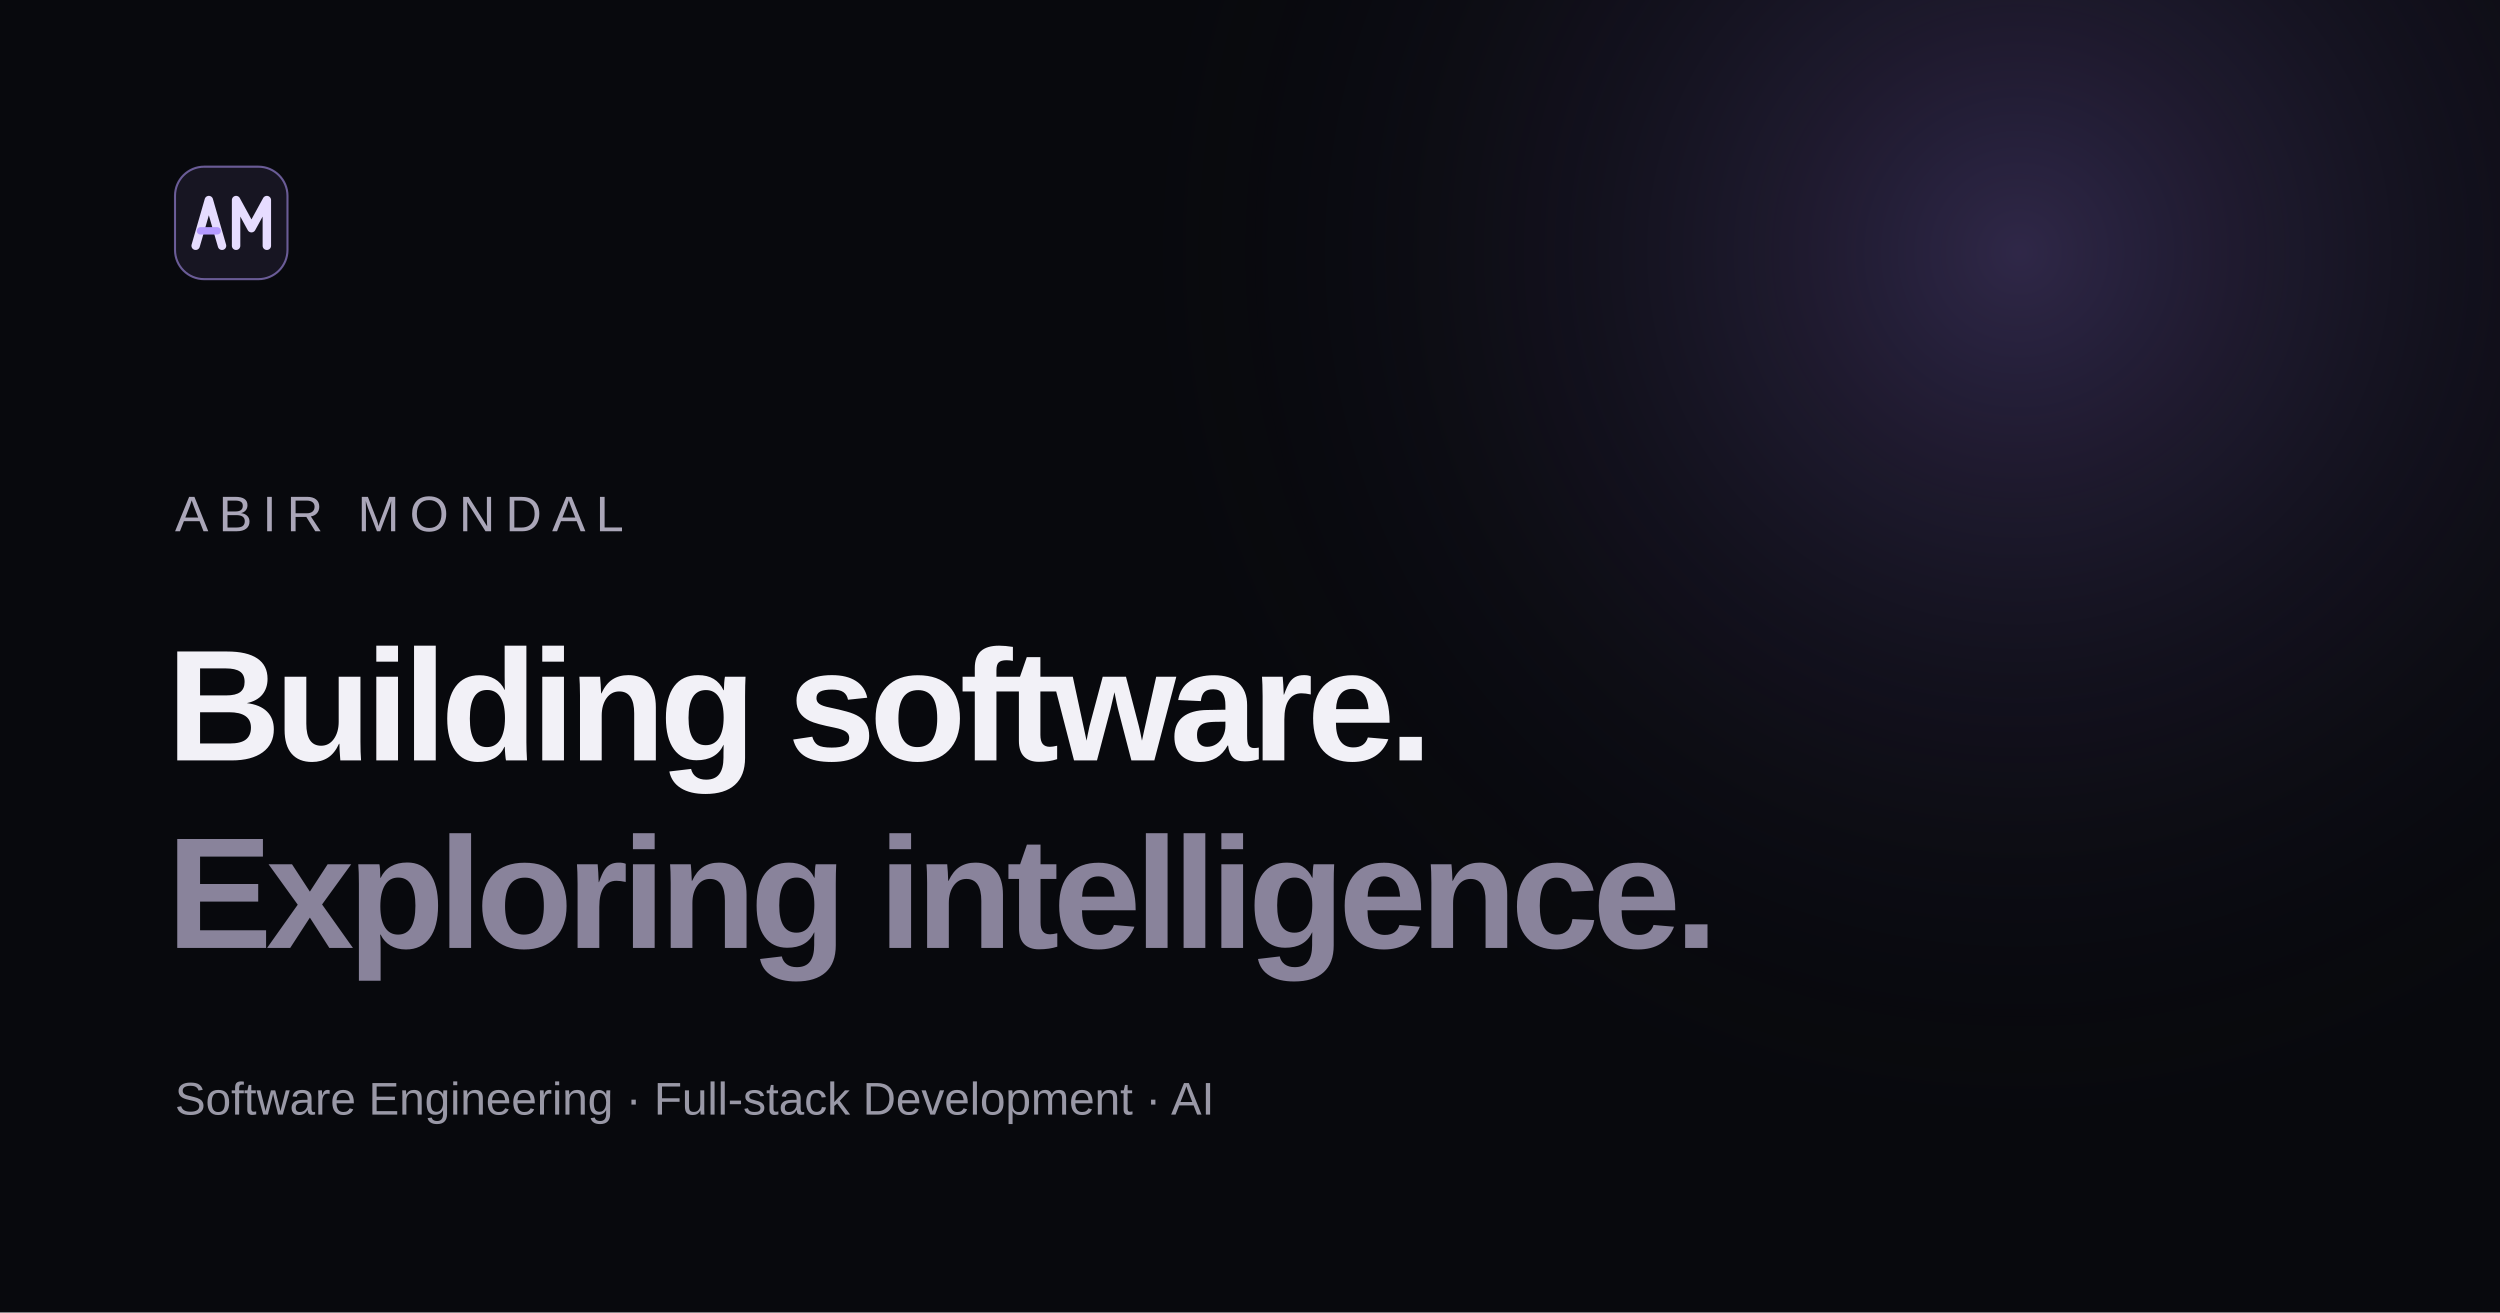
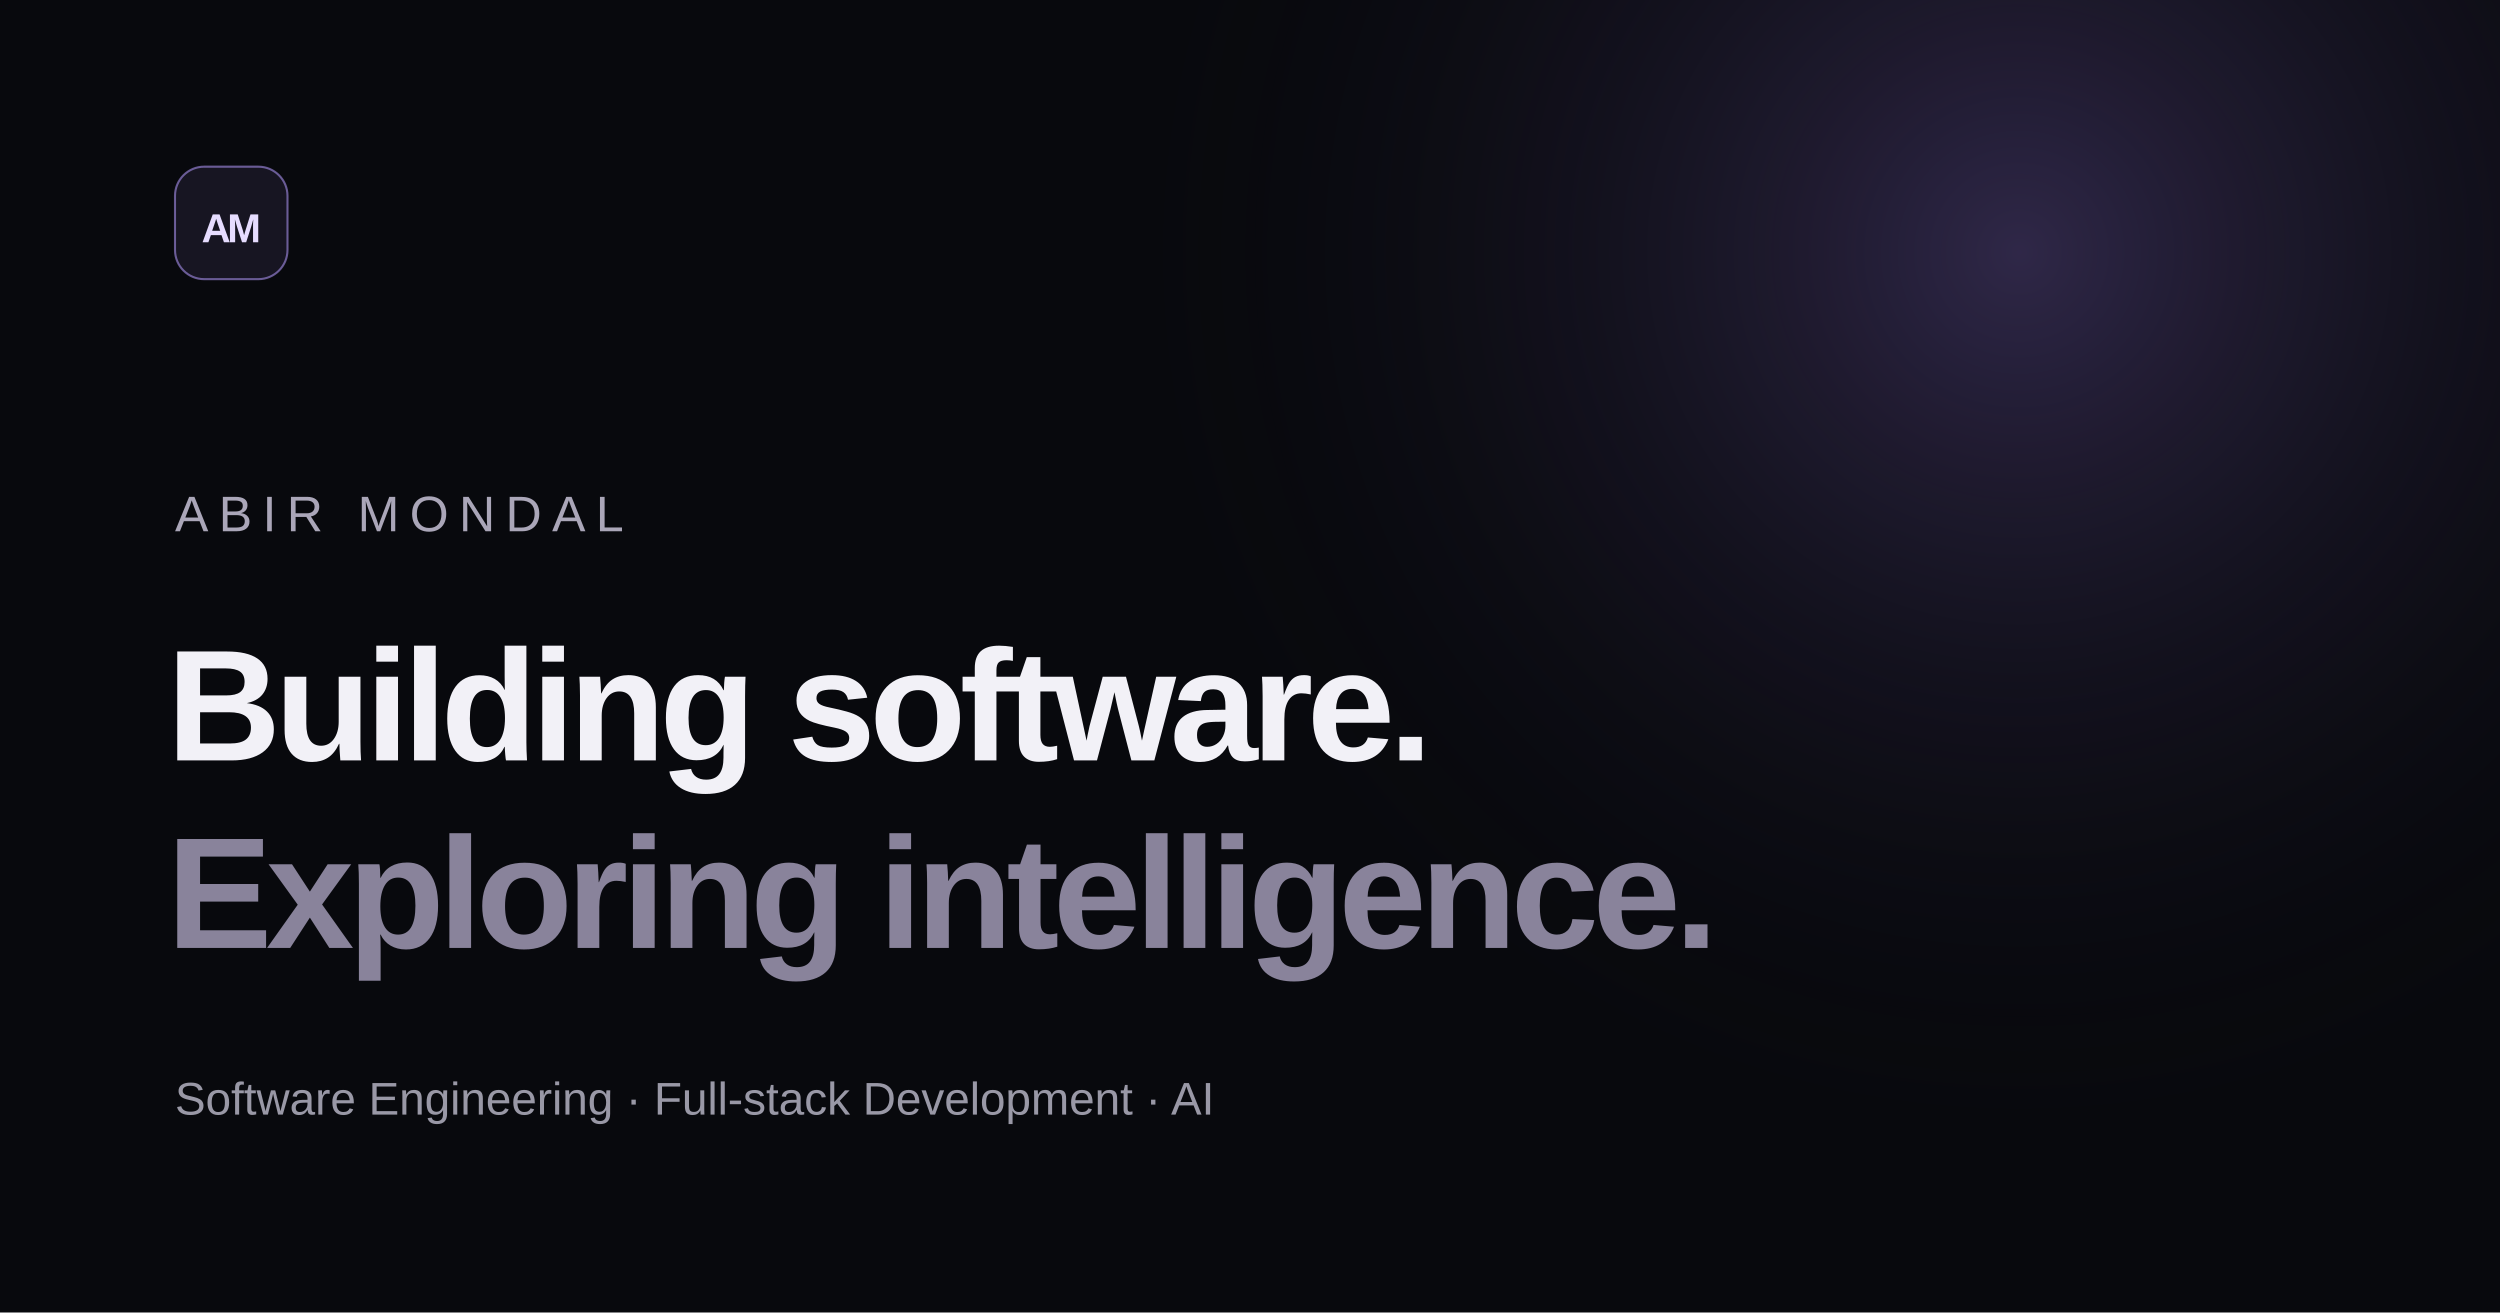
<svg xmlns="http://www.w3.org/2000/svg" width="1200" height="630" viewBox="0 0 1200 630">
  <defs>
    <radialGradient id="glow">
      <stop stop-color="#6f58a8" stop-opacity=".38" />
      <stop offset="1" stop-color="#08090d" stop-opacity="0" />
    </radialGradient>
  </defs>
  <rect width="1200" height="630" fill="#08090d" />
  <circle cx="970" cy="120" r="440" fill="url(#glow)" />
  <rect x="84" y="80" width="54" height="54" rx="14" fill="#171522" stroke="#b49aff" stroke-opacity=".55" />
-   <g transform="translate(84 80) scale(0.84375)" fill="none">
-     <path d="M11.75 45L19.25 19L26.75 45" stroke="#e6dcff" stroke-width="4.8" stroke-linecap="round" stroke-linejoin="round" />
-     <path d="M14.5 36.5H24" stroke="#b49aff" stroke-width="4.2" stroke-linecap="round" />
-     <path d="M34.75 45V19L43.5 35L52.25 19V45" stroke="#e6dcff" stroke-width="4.8" stroke-linecap="round" stroke-linejoin="round" />
+   <g transform="translate(84 80) scale(0.84375)">
+     <text x="32" y="43" text-anchor="middle" fill="#e6dcff" font-family="Arial, sans-serif" font-size="23" font-weight="800" letter-spacing="-2">AM</text>
  </g>
  <text x="84" y="255" font-family="Arial,sans-serif" font-size="24" letter-spacing="5" fill="#aaa6b8">ABIR MONDAL</text>
  <text x="80" y="365" font-family="Arial,sans-serif" font-size="76" font-weight="700" letter-spacing="-3" fill="#f2f1f7">Building software.</text>
  <text x="80" y="455" font-family="Arial,sans-serif" font-size="76" font-weight="700" letter-spacing="-3" fill="#89839b">Exploring intelligence.</text>
  <text x="84" y="535" font-family="Arial,sans-serif" font-size="22" fill="#9998a6">Software Engineering · Full-stack Development · AI</text>
</svg>
